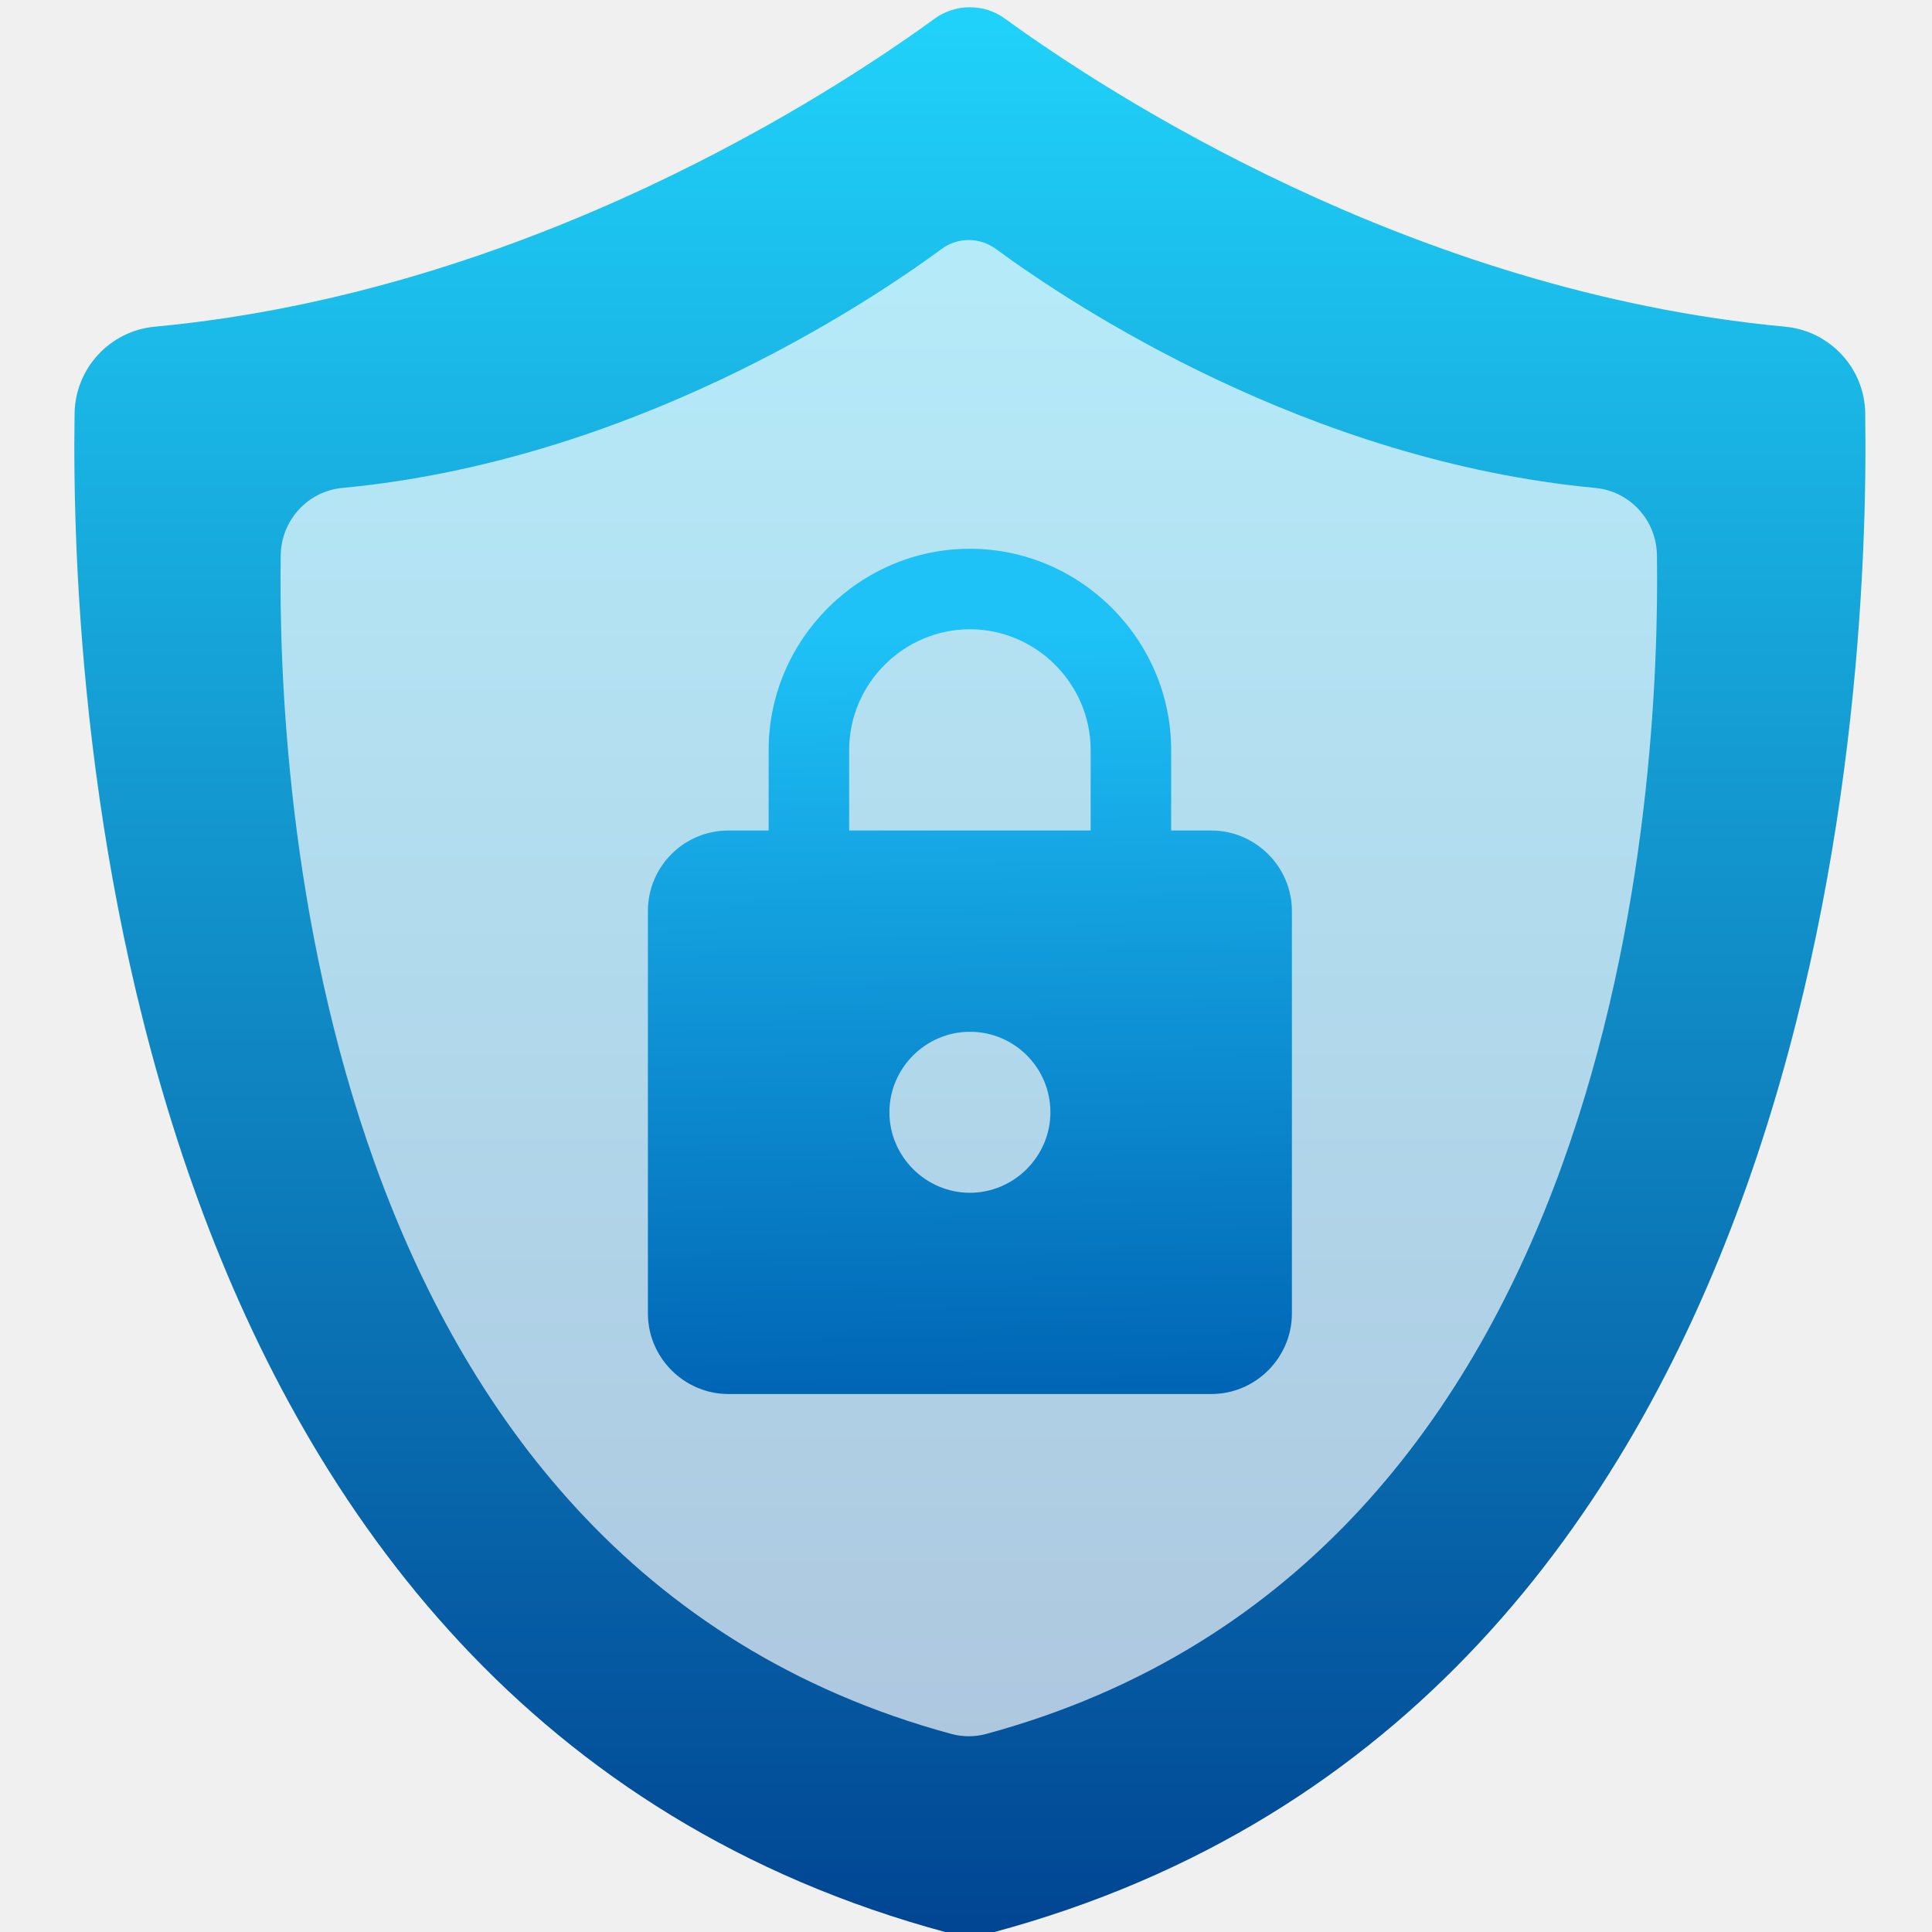
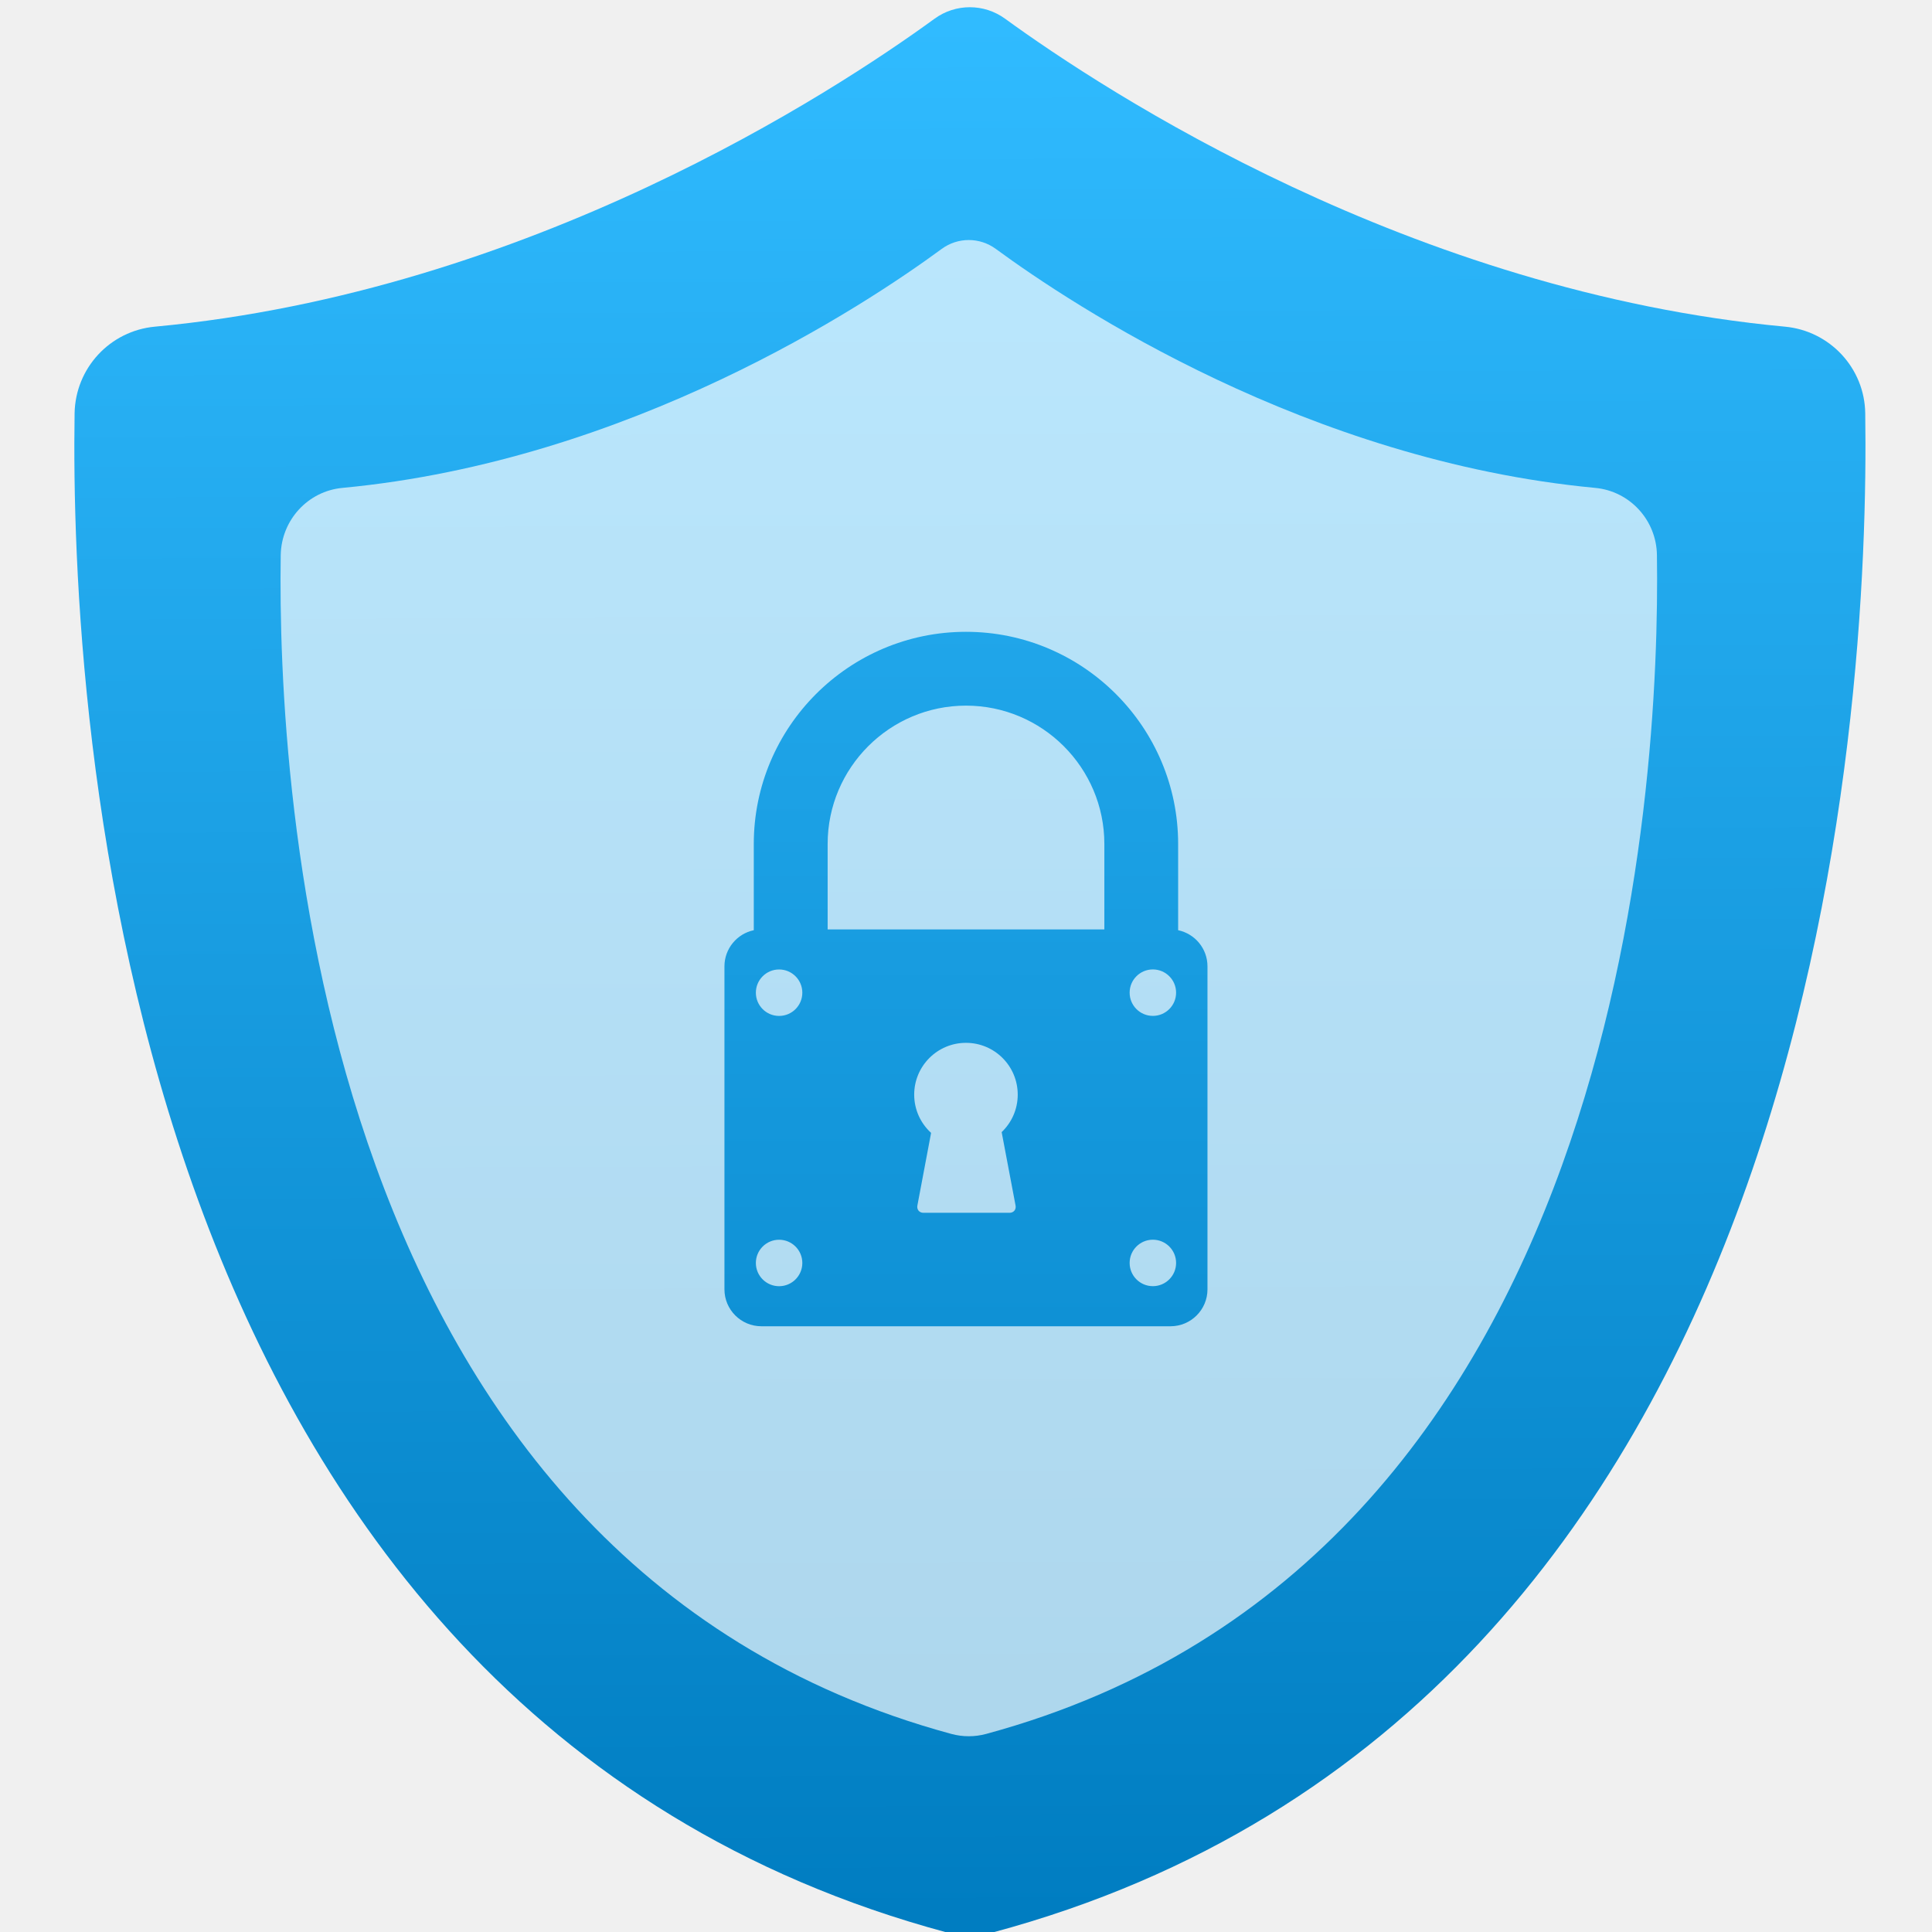
- <svg xmlns="http://www.w3.org/2000/svg" style="clip-rule:evenodd;fill-rule:evenodd;stroke-linejoin:round;stroke-miterlimit:1.414" version="1.1" viewBox="0 0 48 48">
-   <path d="m46.341 10.269c-0.014-1.123-0.879-2.05-1.997-2.153-9.291-0.869-16.873-5.834-19.373-7.651-0.522-0.38-1.23-0.38-1.753 0-2.494 1.817-10.077 6.782-19.368 7.651-1.118 0.103-1.977 1.03-1.997 2.153-0.112 7.329 1.065 32.209 21.683 37.746 0.366 0.097 0.752 0.097 1.118 0 20.618-5.532 21.795-30.417 21.687-37.746z" style="fill-rule:nonzero;fill:url(#_Linear1)" />
-   <path d="m41.166 13.792c-0.011-0.871-0.675-1.591-1.535-1.67-7.14-0.675-12.968-4.527-14.889-5.937-0.402-0.295-0.946-0.295-1.347 0-1.918 1.41-7.745 5.262-14.886 5.937-0.859 0.079-1.52 0.799-1.535 1.67-0.086 5.687 0.818 24.992 16.665 29.288 0.281 0.076 0.578 0.076 0.859 0 15.846-4.292 16.75-23.601 16.668-29.288z" style="fill-opacity:.675;fill-rule:nonzero;fill:#fff" />
-   <path d="m24.097 29.634c1.097 0 2-0.903 2-2 0-1.11-0.9-2-2-2-1.097 0-2 0.903-2 2s0.903 2 2 2m6-9c1.097 0 2 0.903 2 2v10c0 1.097-0.903 2-2 2h-12c-1.097 0-2-0.903-2-2v-10c0-1.11 0.9-2 2-2h1v-2c0-2.743 2.257-5 5-5s5 2.257 5 5v2h1zm-6-5c-1.646 0-3 1.354-3 3v2h6v-2c0-1.646-1.354-3-3-3z" style="fill-rule:nonzero;fill:url(#_Linear2)" />
-   <defs>
+ <svg xmlns="http://www.w3.org/2000/svg" xmlns:xlink="http://www.w3.org/1999/xlink" style="clip-rule:evenodd;fill-rule:evenodd;stroke-linejoin:round;stroke-miterlimit:1.414" version="1.1" viewBox="0 0 48 48" id="svg20">
+   <defs id="defs18">
+     <linearGradient id="linearGradient835">
+       <stop style="stop-color:#30bbff;stop-opacity:1" offset="0" id="stop831" />
+       <stop style="stop-color:#007dc1;stop-opacity:1" offset="1" id="stop833" />
+     </linearGradient>
+     <linearGradient id="linearGradient862">
+       <stop style="stop-color:#0f91d5;stop-opacity:1" offset="0" id="stop858" />
+       <stop style="stop-color:#20a6ea;stop-opacity:1" offset="1" id="stop860" />
+     </linearGradient>
    <linearGradient id="_Linear1" x2="1" gradientTransform="matrix(.281602 -47.5412 47.5412 .281602 23.9562 48.2879)" gradientUnits="userSpaceOnUse">
-       <stop style="stop-color:#004391" offset="0" />
-       <stop style="stop-color:#20d2fa" offset="1" />
+       <stop style="stop-color:#004391" offset="0" id="stop8" />
+       <stop style="stop-color:#20d2fa" offset="1" id="stop10" />
    </linearGradient>
    <linearGradient id="_Linear2" x2="1" gradientTransform="matrix(-.400475 -19.1276 19.1276 -.400475 24.4975 34.7615)" gradientUnits="userSpaceOnUse">
-       <stop style="stop-color:#0064b4" offset="0" />
-       <stop style="stop-color:#1ec2f7" offset="1" />
+       <stop style="stop-color:#0064b4" offset="0" id="stop13" />
+       <stop style="stop-color:#1ec2f7" offset="1" id="stop15" />
    </linearGradient>
+     <linearGradient id="b" x1="487.742" x2="493.509" y1="985.346" y2="11.611" gradientUnits="userSpaceOnUse" xlink:href="#_Linear2">
+       <stop stop-color="#ff3069" offset="0" id="stop7" style="stop-color:#3056ff;stop-opacity:1" />
+       <stop stop-color="#ffa548" offset="1" id="stop9" style="stop-color:#48c3ff;stop-opacity:1" />
+     </linearGradient>
+     <linearGradient xlink:href="#linearGradient862" id="linearGradient864" x1="490.329" y1="551.432" x2="490.329" y2="533.07" gradientUnits="userSpaceOnUse" />
+     <linearGradient xlink:href="#linearGradient835" id="linearGradient837" x1="493.142" y1="7.391" x2="496.44" y2="969.694" gradientUnits="userSpaceOnUse" />
  </defs>
+   <g style="stroke-width:9.512" transform="matrix(0.9415199,0,0,0.9415199,-436.7403,-486.3184)" id="g18">
+     <path style="fill:url(#linearGradient837);fill-opacity:1" transform="matrix(0.05185606,0,0,0.05185606,464.0192,516.7154)" d="m 946.23,206.651 c -0.3,-23 -18,-42 -40.899,-44.101 -190.3,-17.8 -345.601,-119.5 -396.8,-156.7 -10.7,-7.8 -25.2,-7.8 -35.9,0 -51.1,37.2 -206.4,138.9 -396.7,156.7 -22.9,2.101 -40.5,21.101 -40.9,44.101 -2.3,150.1 21.8,659.699 444.1,773.1 7.5,2 15.4,2 22.9,0 422.3,-113.3 446.399,-623.001 444.199,-773.1 z" id="path12" />
+     <path style="opacity:0.675;fill:#ffffff" transform="matrix(0.03985431,0,0,0.04023645,469.8789,522.8586)" d="m 946.23,206.651 c -0.3,-23 -18,-42 -40.899,-44.101 -190.3,-17.8 -345.601,-119.5 -396.8,-156.7 -10.7,-7.8 -25.2,-7.8 -35.9,0 -51.1,37.2 -206.4,138.9 -396.7,156.7 -22.9,2.101 -40.5,21.101 -40.9,44.101 -2.3,150.1 21.8,659.699 444.1,773.1 7.5,2 15.4,2 22.9,0 422.3,-113.3 446.399,-623.001 444.199,-773.1 z" id="path14" />
+     <path style="fill:url(#linearGradient864);fill-opacity:1" d="m 494.956,541.071 v -2.275 c 0,-3.087 -2.512,-5.599 -5.599,-5.599 -3.087,0 -5.599,2.512 -5.599,5.599 v 2.275 c -0.441,0.092 -0.774,0.485 -0.774,0.953 v 8.524 c 0,0.537 0.437,0.974 0.974,0.974 h 10.798 c 0.537,0 0.974,-0.437 0.974,-0.974 v -8.524 c 0,-0.469 -0.332,-0.86 -0.774,-0.953 z m -10.53,9.394 c -0.338,0 -0.613,-0.274 -0.613,-0.613 0,-0.338 0.274,-0.613 0.613,-0.613 0.338,0 0.613,0.274 0.613,0.613 0,0.338 -0.274,0.613 -0.613,0.613 z m 0,-7.132 c -0.338,0 -0.613,-0.274 -0.613,-0.613 0,-0.338 0.274,-0.613 0.613,-0.613 0.338,0 0.613,0.274 0.613,0.613 0,0.338 -0.274,0.613 -0.613,0.613 z m 6.24,5.004 c 0.02,0.107 -0.051,0.191 -0.159,0.191 h -2.273 c -0.107,0 -0.179,-0.085 -0.159,-0.191 l 0.362,-1.918 c -0.274,-0.25 -0.446,-0.609 -0.446,-1.009 0,-0.755 0.612,-1.367 1.366,-1.367 0.755,0 1.366,0.612 1.366,1.367 0,0.389 -0.163,0.74 -0.424,0.989 z m 2.343,-7.287 h -7.302 v -2.254 c 0,-2.013 1.638,-3.651 3.651,-3.651 2.013,0 3.651,1.638 3.651,3.651 z m 1.28,9.414 c -0.338,0 -0.613,-0.274 -0.613,-0.613 0,-0.338 0.274,-0.613 0.613,-0.613 0.338,0 0.613,0.274 0.613,0.613 0,0.338 -0.274,0.613 -0.613,0.613 z m 0,-7.132 c -0.338,0 -0.613,-0.274 -0.613,-0.613 0,-0.338 0.274,-0.613 0.613,-0.613 0.338,0 0.613,0.274 0.613,0.613 0,0.338 -0.274,0.613 -0.613,0.613 z" id="path16" />
+   </g>
</svg>
